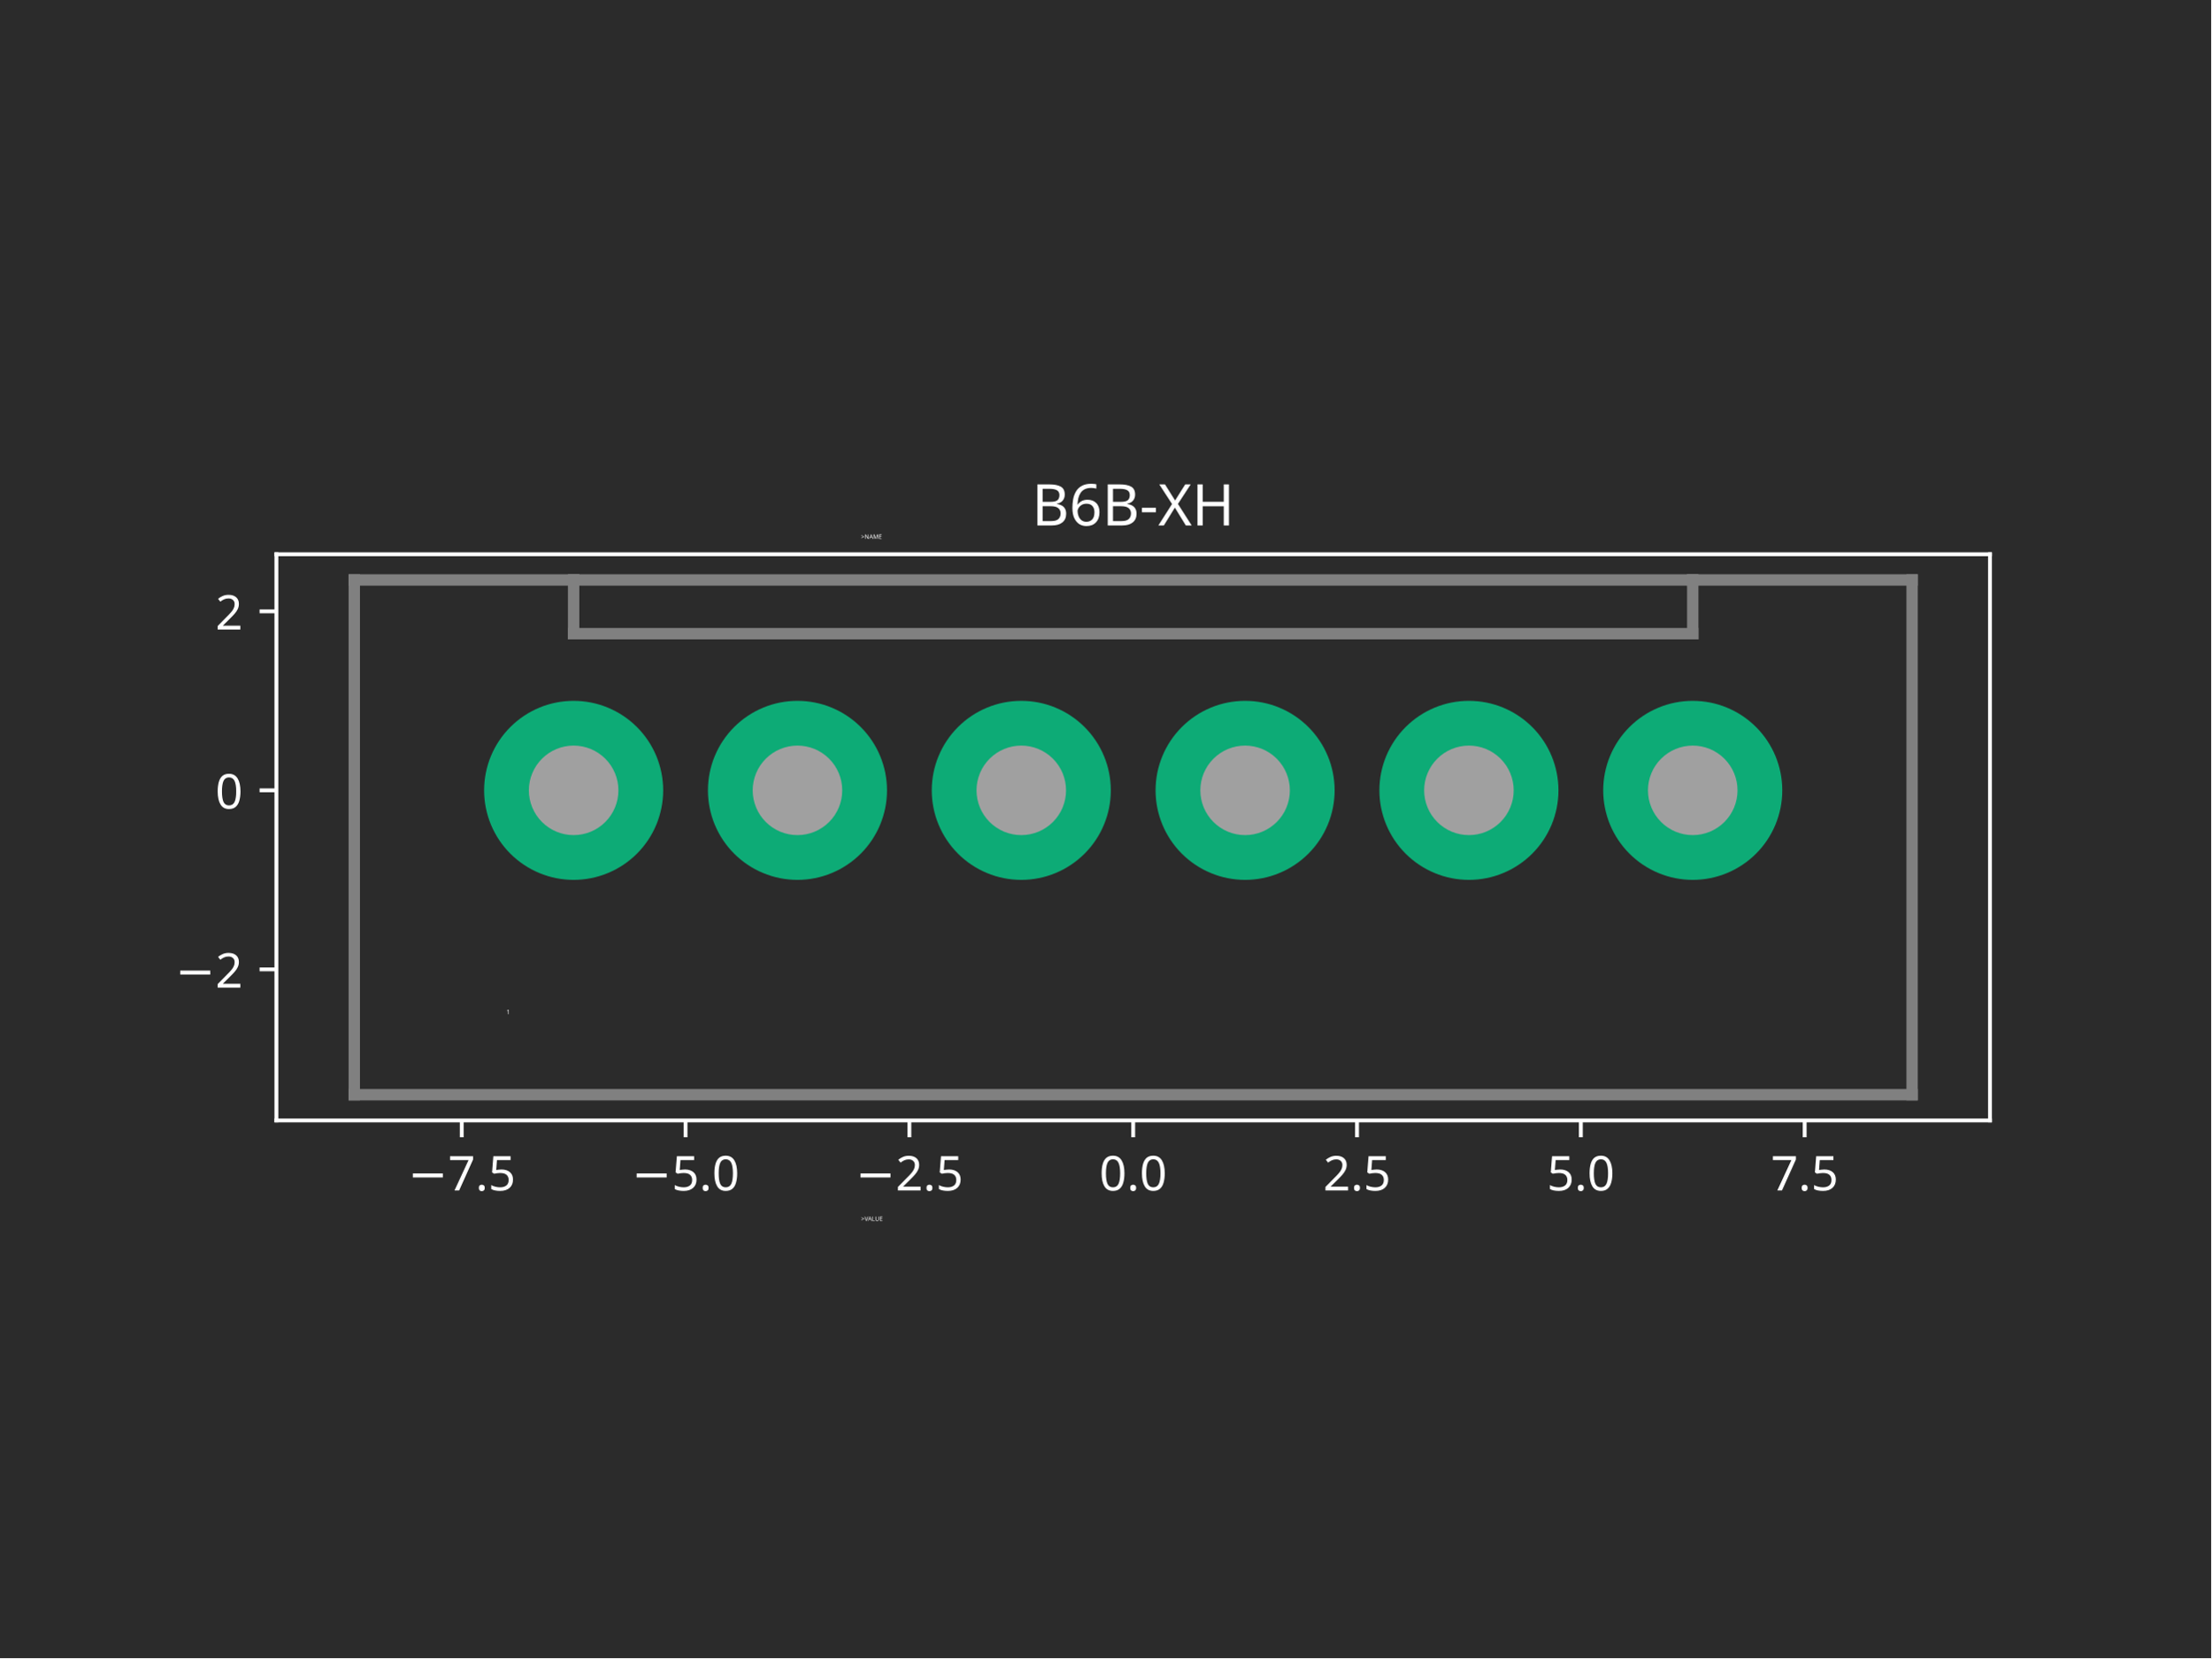
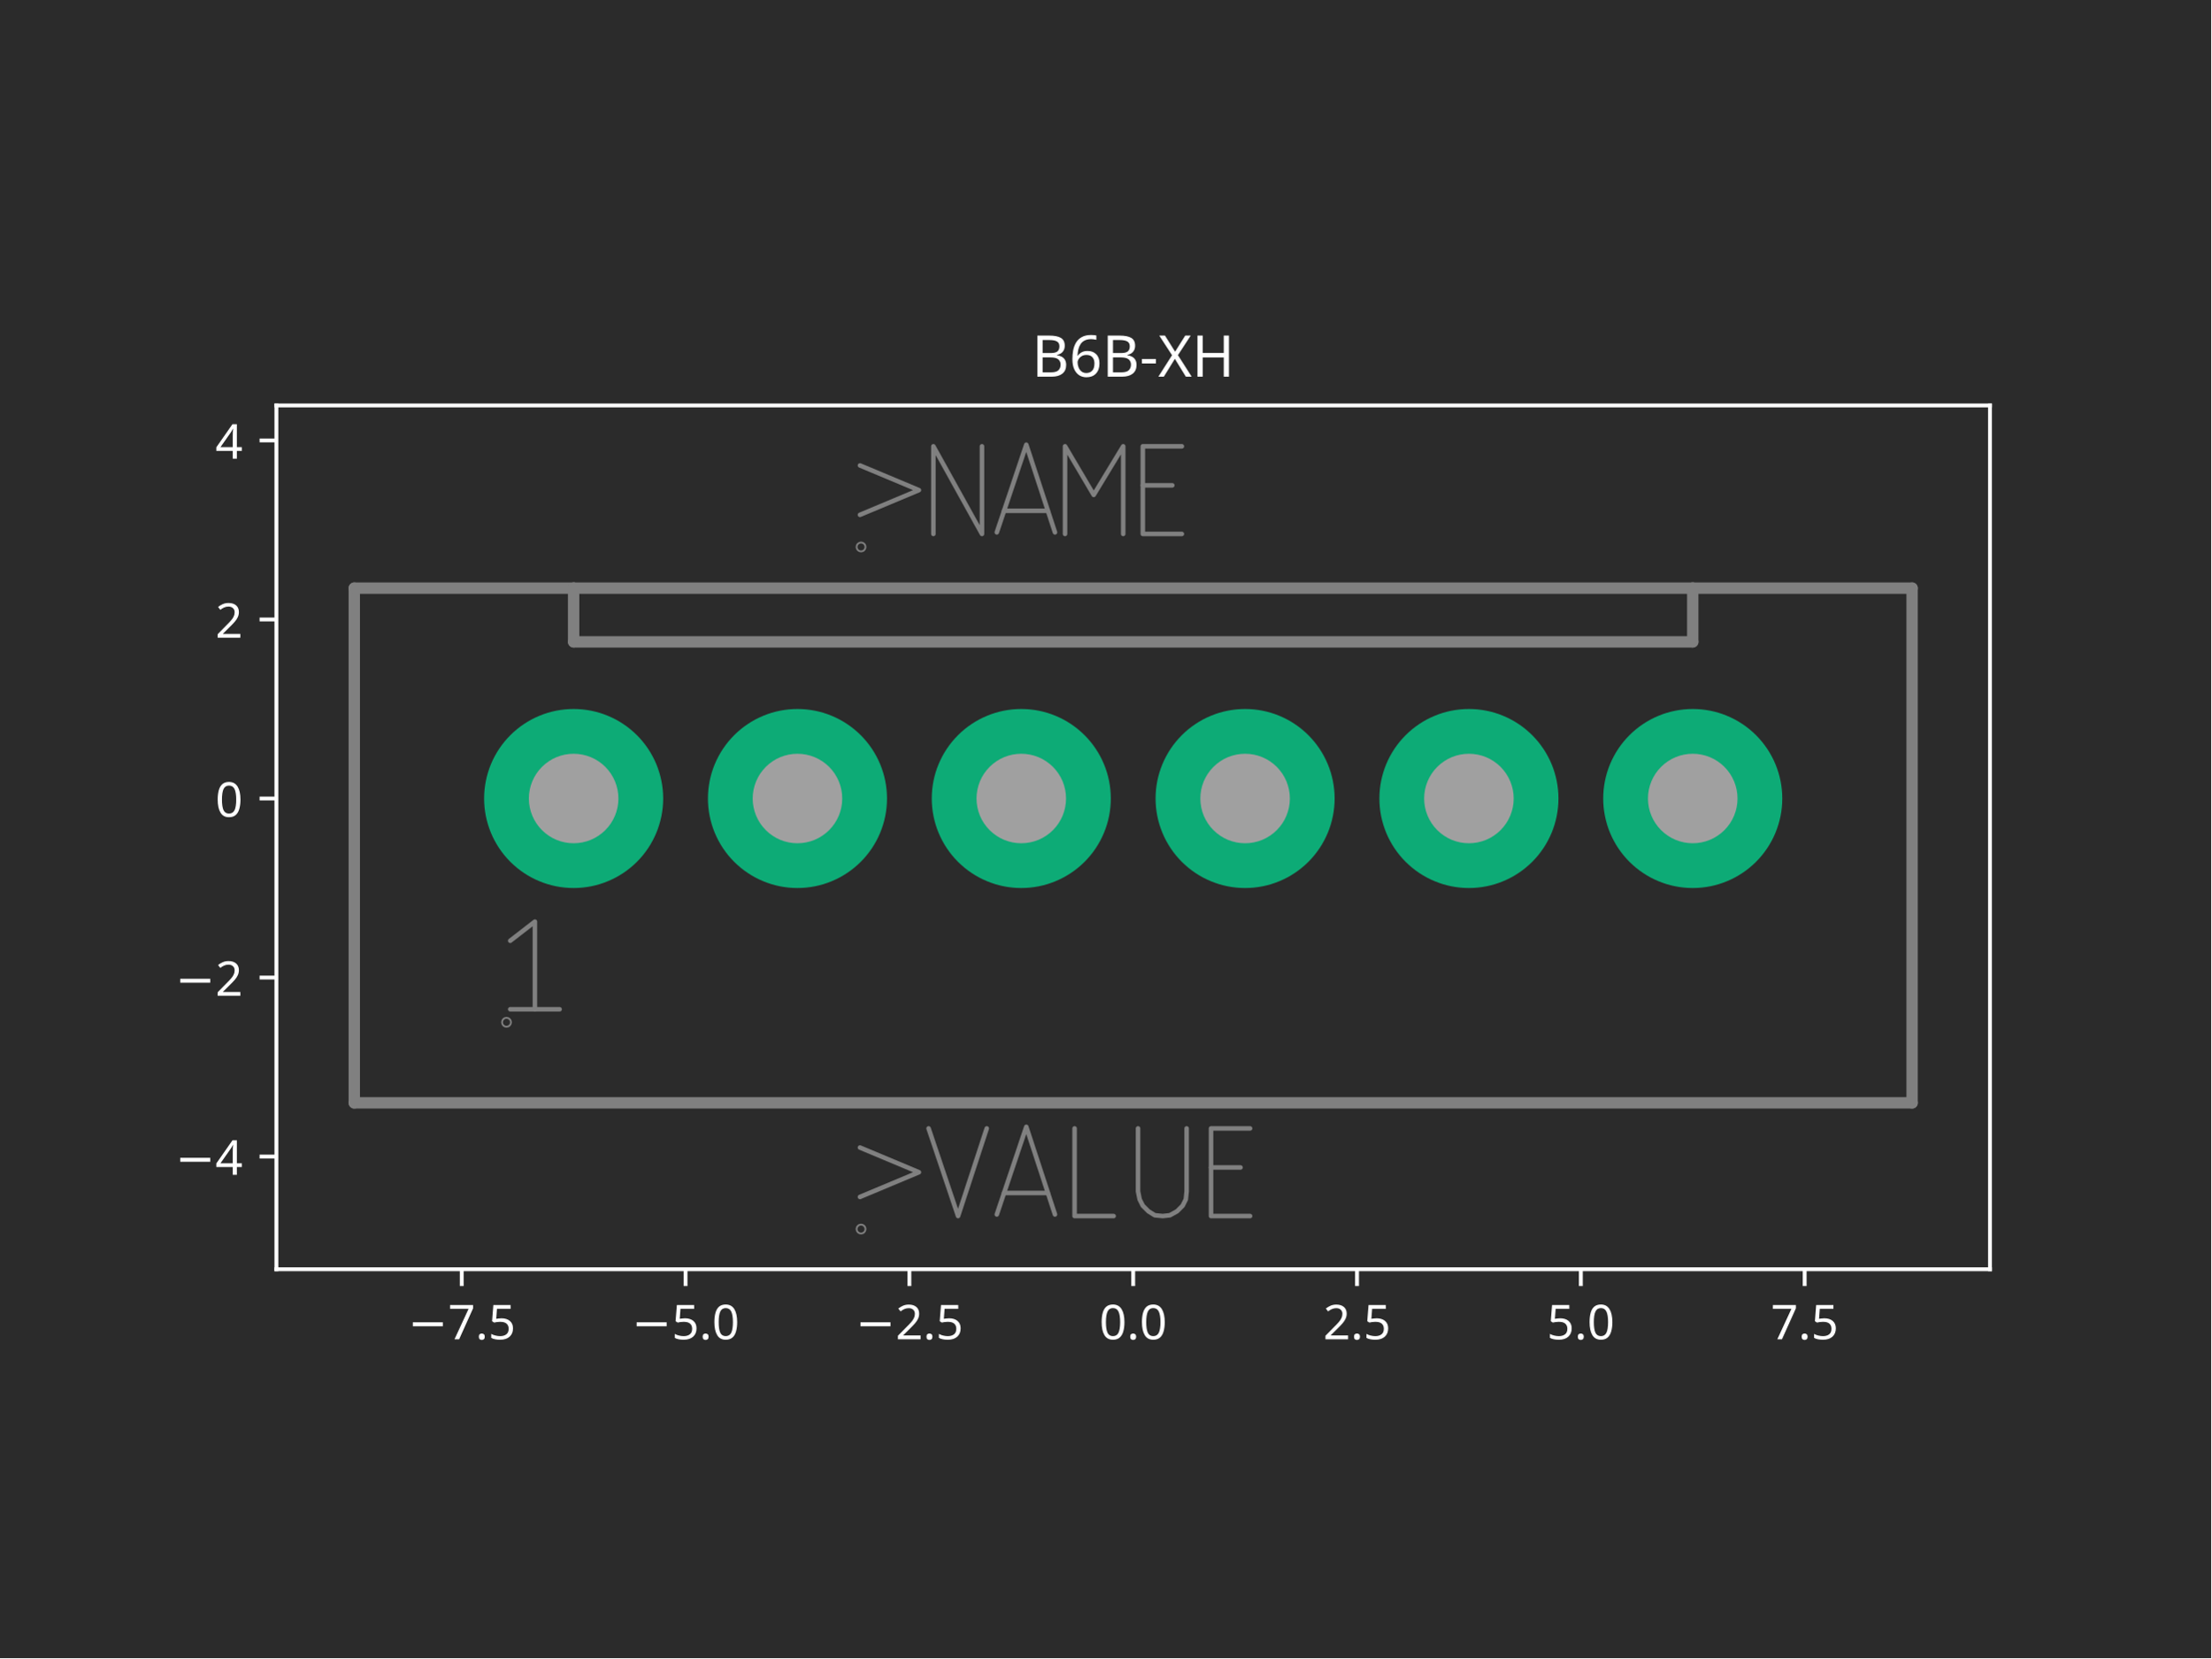
<svg xmlns="http://www.w3.org/2000/svg" xmlns:xlink="http://www.w3.org/1999/xlink" width="460.8pt" height="345.6pt" viewBox="0 0 460.8 345.6" version="1.1">
  <defs>
    <style type="text/css">*{stroke-linejoin: round; stroke-linecap: butt}</style>
  </defs>
  <g id="figure_1">
    <g id="patch_1">
      <path d="M 0 345.6  L 460.8 345.6  L 460.8 0  L 0 0  z " style="fill: #2b2b2b" />
    </g>
    <g id="axes_1">
      <g id="patch_2">
-         <path d="M 57.6 233.535  L 414.72 233.535  L 414.72 115.521  L 57.6 115.521  z " style="fill: #2b2b2b" />
-       </g>
-       <g id="text_1">
-         <text style="fill: #ffffff; font: 1.27px 'sans-serif'; text-anchor: start" x="179.439" y="254.479" transform="rotate(-0, 179.4387, 254.4788)">&gt;VALUE</text>
-       </g>
-       <g id="text_2">
-         <text style="fill: #ffffff; font: 1.27px 'sans-serif'; text-anchor: start" x="179.439" y="112.303" transform="rotate(-0, 179.4387, 112.3025)">&gt;NAME</text>
+         <path d="M 57.6 264.55  L 414.72 264.55  L 414.72 84.506  L 57.6 84.506  z " style="fill: #2b2b2b" />
+       </g>
+       <g id="patch_3">
+         <path d="M 179.439 256.366  C 179.488 256.366 179.536 256.346 179.571 256.311  C 179.606 256.276 179.625 256.229 179.625 256.179  C 179.625 256.13 179.606 256.082 179.571 256.047  C 179.536 256.012 179.488 255.993 179.439 255.993  C 179.389 255.993 179.342 256.012 179.307 256.047  C 179.272 256.082 179.252 256.13 179.252 256.179  C 179.252 256.229 179.272 256.276 179.307 256.311  C 179.342 256.346 179.389 256.366 179.439 256.366  L 179.439 256.366  z " clip-path="url(#p60b80f0b66)" style="fill: none; stroke: #808080; stroke-width: 1.866; stroke-linejoin: miter" />
      </g>
      <g id="line2d_1">
-         <path d="M 398.487 228.171  L 73.833 228.171  " clip-path="url(#pc587612faa)" style="fill: none; stroke: #808080; stroke-width: 2.37; stroke-linecap: square" />
+         <path d="M 179.22 239.185  L 191.505 244.331  L 191.505 244.331  L 179.219 249.478  L 179.219 249.478  " clip-path="url(#p60b80f0b66)" style="fill: none; stroke: #808080; stroke-width: 0.948; stroke-linecap: round" />
      </g>
      <g id="line2d_2">
-         <path d="M 73.833 228.171  L 73.833 120.885  " clip-path="url(#pc587612faa)" style="fill: none; stroke: #808080; stroke-width: 2.37; stroke-linecap: square" />
+         <path d="M 193.52 235.2  L 199.663 253.464  L 199.663 253.464  L 205.64 235.199  L 205.64 235.199  " clip-path="url(#p60b80f0b66)" style="fill: none; stroke: #808080; stroke-width: 0.948; stroke-linecap: round" />
      </g>
      <g id="line2d_3">
-         <path d="M 73.833 120.885  L 119.546 120.885  " clip-path="url(#pc587612faa)" style="fill: none; stroke: #808080; stroke-width: 2.37; stroke-linecap: square" />
+         <path d="M 207.737 253.131  L 213.881 234.867  L 213.881 234.867  L 219.857 253.131  L 219.857 253.131  " clip-path="url(#p60b80f0b66)" style="fill: none; stroke: #808080; stroke-width: 0.948; stroke-linecap: round" />
      </g>
      <g id="line2d_4">
-         <path d="M 352.774 120.885  L 398.487 120.885  " clip-path="url(#pc587612faa)" style="fill: none; stroke: #808080; stroke-width: 2.37; stroke-linecap: square" />
+         <path d="M 218.365 248.649  L 209.233 248.649  " clip-path="url(#p60b80f0b66)" style="fill: none; stroke: #808080; stroke-width: 0.948; stroke-linecap: round" />
      </g>
      <g id="line2d_5">
-         <path d="M 398.487 120.885  L 398.487 228.171  " clip-path="url(#pc587612faa)" style="fill: none; stroke: #808080; stroke-width: 2.37; stroke-linecap: square" />
+         <path d="M 223.947 235.2  L 223.947 253.463  L 232.083 253.463  " clip-path="url(#p60b80f0b66)" style="fill: none; stroke: #808080; stroke-width: 0.948; stroke-linecap: round" />
      </g>
      <g id="line2d_6">
-         <path d="M 119.546 120.885  L 352.774 120.885  " clip-path="url(#pc587612faa)" style="fill: none; stroke: #808080; stroke-width: 2.37; stroke-linecap: square" />
+         <path d="M 237.169 235.2  L 237.169 248.317  L 237.169 248.317  L 237.501 249.977  L 237.501 249.977  L 238.165 251.305  L 239.328 252.468  L 240.656 253.298  L 242.316 253.464  L 243.81 253.298  L 245.305 252.468  L 246.467 251.305  L 247.131 249.977  L 247.297 248.317  L 247.297 235.2  " clip-path="url(#p60b80f0b66)" style="fill: none; stroke: #808080; stroke-width: 0.948; stroke-linecap: round" />
      </g>
      <g id="line2d_7">
-         <path d="M 352.774 120.885  L 352.774 132.08  " clip-path="url(#pc587612faa)" style="fill: none; stroke: #808080; stroke-width: 2.37; stroke-linecap: square" />
+         <path d="M 260.519 253.463  L 252.383 253.463  L 252.383 235.2  L 260.519 235.2  " clip-path="url(#p60b80f0b66)" style="fill: none; stroke: #808080; stroke-width: 0.948; stroke-linecap: round" />
      </g>
      <g id="line2d_8">
-         <path d="M 352.774 132.08  L 119.546 132.08  " clip-path="url(#pc587612faa)" style="fill: none; stroke: #808080; stroke-width: 2.37; stroke-linecap: square" />
+         <path d="M 252.383 243.336  L 258.526 243.336  " clip-path="url(#p60b80f0b66)" style="fill: none; stroke: #808080; stroke-width: 0.948; stroke-linecap: round" />
+       </g>
+       <g id="patch_4">
+         <path d="M 179.439 114.189  C 179.488 114.189 179.536 114.17 179.571 114.135  C 179.606 114.1 179.625 114.052 179.625 114.003  C 179.625 113.953 179.606 113.906 179.571 113.871  C 179.536 113.836 179.488 113.816 179.439 113.816  C 179.389 113.816 179.342 113.836 179.307 113.871  C 179.272 113.906 179.252 113.953 179.252 114.003  C 179.252 114.052 179.272 114.1 179.307 114.135  C 179.342 114.17 179.389 114.189 179.439 114.189  L 179.439 114.189  z " clip-path="url(#p60b80f0b66)" style="fill: none; stroke: #808080; stroke-width: 1.866; stroke-linejoin: miter" />
      </g>
      <g id="line2d_9">
-         <path d="M 119.546 132.08  L 119.546 120.885  " clip-path="url(#pc587612faa)" style="fill: none; stroke: #808080; stroke-width: 2.37; stroke-linecap: square" />
-       </g>
-       <g id="text_3">
-         <text style="fill: #ffffff; font: 1.27px 'sans-serif'; text-anchor: start" x="105.552" y="211.378" transform="rotate(-0, 105.5519, 211.3782)">1</text>
-       </g>
-       <g id="patch_3">
-         <path d="M 119.546 183.391  C 124.494 183.391 129.24 181.425 132.739 177.926  C 136.238 174.427 138.204 169.681 138.204 164.732  C 138.204 159.784 136.238 155.038 132.739 151.539  C 129.24 148.04 124.494 146.074 119.546 146.074  C 114.597 146.074 109.851 148.04 106.352 151.539  C 102.853 155.038 100.887 159.784 100.887 164.732  C 100.887 169.681 102.853 174.427 106.352 177.926  C 109.851 181.425 114.597 183.391 119.546 183.391  z " clip-path="url(#pc587612faa)" style="fill: #0dab76" />
-       </g>
-       <g id="patch_4">
-         <path d="M 119.546 174.062  C 122.02 174.062 124.393 173.079 126.142 171.329  C 127.892 169.58 128.875 167.207 128.875 164.732  C 128.875 162.258 127.892 159.885 126.142 158.136  C 124.393 156.386 122.02 155.403 119.546 155.403  C 117.071 155.403 114.698 156.386 112.949 158.136  C 111.199 159.885 110.216 162.258 110.216 164.732  C 110.216 167.207 111.199 169.58 112.949 171.329  C 114.698 173.079 117.071 174.062 119.546 174.062  z " clip-path="url(#pc587612faa)" style="fill: #a0a0a0" />
+         <path d="M 179.22 97.009  L 191.505 102.155  L 191.505 102.155  L 179.219 107.302  L 179.219 107.302  " clip-path="url(#p60b80f0b66)" style="fill: none; stroke: #808080; stroke-width: 0.948; stroke-linecap: round" />
+       </g>
+       <g id="line2d_10">
+         <path d="M 194.517 111.286  L 194.517 93.023  L 204.645 111.286  L 204.645 93.023  " clip-path="url(#p60b80f0b66)" style="fill: none; stroke: #808080; stroke-width: 0.948; stroke-linecap: round" />
+       </g>
+       <g id="line2d_11">
+         <path d="M 207.737 110.954  L 213.881 92.69  L 213.881 92.69  L 219.857 110.955  L 219.857 110.955  " clip-path="url(#p60b80f0b66)" style="fill: none; stroke: #808080; stroke-width: 0.948; stroke-linecap: round" />
+       </g>
+       <g id="line2d_12">
+         <path d="M 218.365 106.472  L 209.233 106.472  " clip-path="url(#p60b80f0b66)" style="fill: none; stroke: #808080; stroke-width: 0.948; stroke-linecap: round" />
+       </g>
+       <g id="line2d_13">
+         <path d="M 221.956 111.287  L 221.956 93.023  L 227.933 103.151  L 227.933 103.151  L 234.077 93.023  L 234.077 93.023  L 234.077 111.287  " clip-path="url(#p60b80f0b66)" style="fill: none; stroke: #808080; stroke-width: 0.948; stroke-linecap: round" />
+       </g>
+       <g id="line2d_14">
+         <path d="M 246.301 111.287  L 238.165 111.287  L 238.165 93.023  L 246.301 93.023  " clip-path="url(#p60b80f0b66)" style="fill: none; stroke: #808080; stroke-width: 0.948; stroke-linecap: round" />
+       </g>
+       <g id="line2d_15">
+         <path d="M 238.166 101.159  L 244.309 101.159  " clip-path="url(#p60b80f0b66)" style="fill: none; stroke: #808080; stroke-width: 0.948; stroke-linecap: round" />
+       </g>
+       <g id="line2d_16">
+         <path d="M 398.487 229.871  L 73.833 229.871  " clip-path="url(#p60b80f0b66)" style="fill: none; stroke: #808080; stroke-width: 2.37; stroke-linecap: round" />
+       </g>
+       <g id="line2d_17">
+         <path d="M 73.833 229.871  L 73.833 122.586  " clip-path="url(#p60b80f0b66)" style="fill: none; stroke: #808080; stroke-width: 2.37; stroke-linecap: round" />
+       </g>
+       <g id="line2d_18">
+         <path d="M 73.833 122.586  L 119.546 122.586  " clip-path="url(#p60b80f0b66)" style="fill: none; stroke: #808080; stroke-width: 2.37; stroke-linecap: round" />
+       </g>
+       <g id="line2d_19">
+         <path d="M 352.774 122.586  L 398.487 122.586  " clip-path="url(#p60b80f0b66)" style="fill: none; stroke: #808080; stroke-width: 2.37; stroke-linecap: round" />
+       </g>
+       <g id="line2d_20">
+         <path d="M 398.487 122.586  L 398.487 229.871  " clip-path="url(#p60b80f0b66)" style="fill: none; stroke: #808080; stroke-width: 2.37; stroke-linecap: round" />
+       </g>
+       <g id="line2d_21">
+         <path d="M 119.546 122.586  L 352.774 122.586  " clip-path="url(#p60b80f0b66)" style="fill: none; stroke: #808080; stroke-width: 2.37; stroke-linecap: round" />
+       </g>
+       <g id="line2d_22">
+         <path d="M 352.774 122.586  L 352.774 133.781  " clip-path="url(#p60b80f0b66)" style="fill: none; stroke: #808080; stroke-width: 2.37; stroke-linecap: round" />
+       </g>
+       <g id="line2d_23">
+         <path d="M 352.774 133.781  L 119.546 133.781  " clip-path="url(#p60b80f0b66)" style="fill: none; stroke: #808080; stroke-width: 2.37; stroke-linecap: round" />
+       </g>
+       <g id="line2d_24">
+         <path d="M 119.546 133.781  L 119.546 122.586  " clip-path="url(#p60b80f0b66)" style="fill: none; stroke: #808080; stroke-width: 2.37; stroke-linecap: round" />
      </g>
      <g id="patch_5">
-         <path d="M 166.191 183.391  C 171.14 183.391 175.886 181.425 179.385 177.926  C 182.884 174.427 184.85 169.681 184.85 164.732  C 184.85 159.784 182.884 155.038 179.385 151.539  C 175.886 148.04 171.14 146.074 166.191 146.074  C 161.243 146.074 156.497 148.04 152.998 151.539  C 149.499 155.038 147.533 159.784 147.533 164.732  C 147.533 169.681 149.499 174.427 152.998 177.926  C 156.497 181.425 161.243 183.391 166.191 183.391  z " clip-path="url(#pc587612faa)" style="fill: #0dab76" />
+         <path d="M 105.552 213.265  C 105.601 213.265 105.649 213.245 105.684 213.21  C 105.719 213.175 105.738 213.128 105.738 213.078  C 105.738 213.029 105.719 212.982 105.684 212.947  C 105.649 212.912 105.601 212.892 105.552 212.892  C 105.502 212.892 105.455 212.912 105.42 212.947  C 105.385 212.982 105.365 213.029 105.365 213.078  C 105.365 213.128 105.385 213.175 105.42 213.21  C 105.455 213.245 105.502 213.265 105.552 213.265  L 105.552 213.265  z " clip-path="url(#p60b80f0b66)" style="fill: none; stroke: #808080; stroke-width: 1.866; stroke-linejoin: miter" />
+       </g>
+       <g id="line2d_25">
+         <path d="M 106.329 196.083  L 111.475 192.099  L 111.475 192.099  L 111.475 210.362  L 111.475 210.362  " clip-path="url(#p60b80f0b66)" style="fill: none; stroke: #808080; stroke-width: 0.948; stroke-linecap: round" />
+       </g>
+       <g id="line2d_26">
+         <path d="M 106.329 210.362  L 116.623 210.362  " clip-path="url(#p60b80f0b66)" style="fill: none; stroke: #808080; stroke-width: 0.948; stroke-linecap: round" />
      </g>
      <g id="patch_6">
-         <path d="M 166.191 174.062  C 168.665 174.062 171.039 173.079 172.788 171.329  C 174.538 169.58 175.521 167.207 175.521 164.732  C 175.521 162.258 174.538 159.885 172.788 158.136  C 171.039 156.386 168.665 155.403 166.191 155.403  C 163.717 155.403 161.344 156.386 159.595 158.136  C 157.845 159.885 156.862 162.258 156.862 164.732  C 156.862 167.207 157.845 169.58 159.595 171.329  C 161.344 173.079 163.717 174.062 166.191 174.062  z " clip-path="url(#pc587612faa)" style="fill: #a0a0a0" />
+         <path d="M 119.546 185.091  C 124.494 185.091 129.24 183.125 132.739 179.626  C 136.238 176.127 138.204 171.381 138.204 166.433  C 138.204 161.484 136.238 156.738 132.739 153.239  C 129.24 149.74 124.494 147.774 119.546 147.774  C 114.597 147.774 109.851 149.74 106.352 153.239  C 102.853 156.738 100.887 161.484 100.887 166.433  C 100.887 171.381 102.853 176.127 106.352 179.626  C 109.851 183.125 114.597 185.091 119.546 185.091  z " clip-path="url(#p60b80f0b66)" style="fill: #0dab76" />
      </g>
      <g id="patch_7">
-         <path d="M 212.837 183.391  C 217.785 183.391 222.532 181.425 226.031 177.926  C 229.529 174.427 231.495 169.681 231.495 164.732  C 231.495 159.784 229.529 155.038 226.031 151.539  C 222.532 148.04 217.785 146.074 212.837 146.074  C 207.889 146.074 203.143 148.04 199.644 151.539  C 196.145 155.038 194.179 159.784 194.179 164.732  C 194.179 169.681 196.145 174.427 199.644 177.926  C 203.143 181.425 207.889 183.391 212.837 183.391  z " clip-path="url(#pc587612faa)" style="fill: #0dab76" />
+         <path d="M 119.546 175.762  C 122.02 175.762 124.393 174.779 126.142 173.029  C 127.892 171.28 128.875 168.907 128.875 166.433  C 128.875 163.959 127.892 161.585 126.142 159.836  C 124.393 158.087 122.02 157.104 119.546 157.104  C 117.071 157.104 114.698 158.087 112.949 159.836  C 111.199 161.585 110.216 163.959 110.216 166.433  C 110.216 168.907 111.199 171.28 112.949 173.029  C 114.698 174.779 117.071 175.762 119.546 175.762  z " clip-path="url(#p60b80f0b66)" style="fill: #a0a0a0" />
      </g>
      <g id="patch_8">
-         <path d="M 212.837 174.062  C 215.311 174.062 217.684 173.079 219.434 171.329  C 221.183 169.58 222.166 167.207 222.166 164.732  C 222.166 162.258 221.183 159.885 219.434 158.136  C 217.684 156.386 215.311 155.403 212.837 155.403  C 210.363 155.403 207.99 156.386 206.24 158.136  C 204.491 159.885 203.508 162.258 203.508 164.732  C 203.508 167.207 204.491 169.58 206.24 171.329  C 207.99 173.079 210.363 174.062 212.837 174.062  z " clip-path="url(#pc587612faa)" style="fill: #a0a0a0" />
+         <path d="M 166.191 185.091  C 171.14 185.091 175.886 183.125 179.385 179.626  C 182.884 176.127 184.85 171.381 184.85 166.433  C 184.85 161.484 182.884 156.738 179.385 153.239  C 175.886 149.74 171.14 147.774 166.191 147.774  C 161.243 147.774 156.497 149.74 152.998 153.239  C 149.499 156.738 147.533 161.484 147.533 166.433  C 147.533 171.381 149.499 176.127 152.998 179.626  C 156.497 183.125 161.243 185.091 166.191 185.091  z " clip-path="url(#p60b80f0b66)" style="fill: #0dab76" />
      </g>
      <g id="patch_9">
-         <path d="M 259.483 183.391  C 264.431 183.391 269.177 181.425 272.676 177.926  C 276.175 174.427 278.141 169.681 278.141 164.732  C 278.141 159.784 276.175 155.038 272.676 151.539  C 269.177 148.04 264.431 146.074 259.483 146.074  C 254.535 146.074 249.788 148.04 246.289 151.539  C 242.791 155.038 240.825 159.784 240.825 164.732  C 240.825 169.681 242.791 174.427 246.289 177.926  C 249.788 181.425 254.535 183.391 259.483 183.391  z " clip-path="url(#pc587612faa)" style="fill: #0dab76" />
+         <path d="M 166.191 175.762  C 168.665 175.762 171.039 174.779 172.788 173.029  C 174.538 171.28 175.521 168.907 175.521 166.433  C 175.521 163.959 174.538 161.585 172.788 159.836  C 171.039 158.087 168.665 157.104 166.191 157.104  C 163.717 157.104 161.344 158.087 159.595 159.836  C 157.845 161.585 156.862 163.959 156.862 166.433  C 156.862 168.907 157.845 171.28 159.595 173.029  C 161.344 174.779 163.717 175.762 166.191 175.762  z " clip-path="url(#p60b80f0b66)" style="fill: #a0a0a0" />
      </g>
      <g id="patch_10">
-         <path d="M 259.483 174.062  C 261.957 174.062 264.33 173.079 266.08 171.329  C 267.829 169.58 268.812 167.207 268.812 164.732  C 268.812 162.258 267.829 159.885 266.08 158.136  C 264.33 156.386 261.957 155.403 259.483 155.403  C 257.009 155.403 254.636 156.386 252.886 158.136  C 251.137 159.885 250.154 162.258 250.154 164.732  C 250.154 167.207 251.137 169.58 252.886 171.329  C 254.636 173.079 257.009 174.062 259.483 174.062  z " clip-path="url(#pc587612faa)" style="fill: #a0a0a0" />
+         <path d="M 212.837 185.091  C 217.785 185.091 222.532 183.125 226.031 179.626  C 229.529 176.127 231.495 171.381 231.495 166.433  C 231.495 161.484 229.529 156.738 226.031 153.239  C 222.532 149.74 217.785 147.774 212.837 147.774  C 207.889 147.774 203.143 149.74 199.644 153.239  C 196.145 156.738 194.179 161.484 194.179 166.433  C 194.179 171.381 196.145 176.127 199.644 179.626  C 203.143 183.125 207.889 185.091 212.837 185.091  z " clip-path="url(#p60b80f0b66)" style="fill: #0dab76" />
      </g>
      <g id="patch_11">
-         <path d="M 306.129 183.391  C 311.077 183.391 315.823 181.425 319.322 177.926  C 322.821 174.427 324.787 169.681 324.787 164.732  C 324.787 159.784 322.821 155.038 319.322 151.539  C 315.823 148.04 311.077 146.074 306.129 146.074  C 301.18 146.074 296.434 148.04 292.935 151.539  C 289.436 155.038 287.47 159.784 287.47 164.732  C 287.47 169.681 289.436 174.427 292.935 177.926  C 296.434 181.425 301.18 183.391 306.129 183.391  z " clip-path="url(#pc587612faa)" style="fill: #0dab76" />
+         <path d="M 212.837 175.762  C 215.311 175.762 217.684 174.779 219.434 173.029  C 221.183 171.28 222.166 168.907 222.166 166.433  C 222.166 163.959 221.183 161.585 219.434 159.836  C 217.684 158.087 215.311 157.104 212.837 157.104  C 210.363 157.104 207.99 158.087 206.24 159.836  C 204.491 161.585 203.508 163.959 203.508 166.433  C 203.508 168.907 204.491 171.28 206.24 173.029  C 207.99 174.779 210.363 175.762 212.837 175.762  z " clip-path="url(#p60b80f0b66)" style="fill: #a0a0a0" />
      </g>
      <g id="patch_12">
-         <path d="M 306.129 174.062  C 308.603 174.062 310.976 173.079 312.725 171.329  C 314.475 169.58 315.458 167.207 315.458 164.732  C 315.458 162.258 314.475 159.885 312.725 158.136  C 310.976 156.386 308.603 155.403 306.129 155.403  C 303.655 155.403 301.281 156.386 299.532 158.136  C 297.782 159.885 296.799 162.258 296.799 164.732  C 296.799 167.207 297.782 169.58 299.532 171.329  C 301.281 173.079 303.655 174.062 306.129 174.062  z " clip-path="url(#pc587612faa)" style="fill: #a0a0a0" />
+         <path d="M 259.483 185.091  C 264.431 185.091 269.177 183.125 272.676 179.626  C 276.175 176.127 278.141 171.381 278.141 166.433  C 278.141 161.484 276.175 156.738 272.676 153.239  C 269.177 149.74 264.431 147.774 259.483 147.774  C 254.535 147.774 249.788 149.74 246.289 153.239  C 242.791 156.738 240.825 161.484 240.825 166.433  C 240.825 171.381 242.791 176.127 246.289 179.626  C 249.788 183.125 254.535 185.091 259.483 185.091  z " clip-path="url(#p60b80f0b66)" style="fill: #0dab76" />
      </g>
      <g id="patch_13">
-         <path d="M 352.774 183.391  C 357.723 183.391 362.469 181.425 365.968 177.926  C 369.467 174.427 371.433 169.681 371.433 164.732  C 371.433 159.784 369.467 155.038 365.968 151.539  C 362.469 148.04 357.723 146.074 352.774 146.074  C 347.826 146.074 343.08 148.04 339.581 151.539  C 336.082 155.038 334.116 159.784 334.116 164.732  C 334.116 169.681 336.082 174.427 339.581 177.926  C 343.08 181.425 347.826 183.391 352.774 183.391  z " clip-path="url(#pc587612faa)" style="fill: #0dab76" />
+         <path d="M 259.483 175.762  C 261.957 175.762 264.33 174.779 266.08 173.029  C 267.829 171.28 268.812 168.907 268.812 166.433  C 268.812 163.959 267.829 161.585 266.08 159.836  C 264.33 158.087 261.957 157.104 259.483 157.104  C 257.009 157.104 254.636 158.087 252.886 159.836  C 251.137 161.585 250.154 163.959 250.154 166.433  C 250.154 168.907 251.137 171.28 252.886 173.029  C 254.636 174.779 257.009 175.762 259.483 175.762  z " clip-path="url(#p60b80f0b66)" style="fill: #a0a0a0" />
      </g>
      <g id="patch_14">
-         <path d="M 352.774 174.062  C 355.249 174.062 357.622 173.079 359.371 171.329  C 361.121 169.58 362.104 167.207 362.104 164.732  C 362.104 162.258 361.121 159.885 359.371 158.136  C 357.622 156.386 355.249 155.403 352.774 155.403  C 350.3 155.403 347.927 156.386 346.178 158.136  C 344.428 159.885 343.445 162.258 343.445 164.732  C 343.445 167.207 344.428 169.58 346.178 171.329  C 347.927 173.079 350.3 174.062 352.774 174.062  z " clip-path="url(#pc587612faa)" style="fill: #a0a0a0" />
+         <path d="M 306.129 185.091  C 311.077 185.091 315.823 183.125 319.322 179.626  C 322.821 176.127 324.787 171.381 324.787 166.433  C 324.787 161.484 322.821 156.738 319.322 153.239  C 315.823 149.74 311.077 147.774 306.129 147.774  C 301.18 147.774 296.434 149.74 292.935 153.239  C 289.436 156.738 287.47 161.484 287.47 166.433  C 287.47 171.381 289.436 176.127 292.935 179.626  C 296.434 183.125 301.18 185.091 306.129 185.091  z " clip-path="url(#p60b80f0b66)" style="fill: #0dab76" />
+       </g>
+       <g id="patch_15">
+         <path d="M 306.129 175.762  C 308.603 175.762 310.976 174.779 312.725 173.029  C 314.475 171.28 315.458 168.907 315.458 166.433  C 315.458 163.959 314.475 161.585 312.725 159.836  C 310.976 158.087 308.603 157.104 306.129 157.104  C 303.655 157.104 301.281 158.087 299.532 159.836  C 297.782 161.585 296.799 163.959 296.799 166.433  C 296.799 168.907 297.782 171.28 299.532 173.029  C 301.281 174.779 303.655 175.762 306.129 175.762  z " clip-path="url(#p60b80f0b66)" style="fill: #a0a0a0" />
+       </g>
+       <g id="patch_16">
+         <path d="M 352.774 185.091  C 357.723 185.091 362.469 183.125 365.968 179.626  C 369.467 176.127 371.433 171.381 371.433 166.433  C 371.433 161.484 369.467 156.738 365.968 153.239  C 362.469 149.74 357.723 147.774 352.774 147.774  C 347.826 147.774 343.08 149.74 339.581 153.239  C 336.082 156.738 334.116 161.484 334.116 166.433  C 334.116 171.381 336.082 176.127 339.581 179.626  C 343.08 183.125 347.826 185.091 352.774 185.091  z " clip-path="url(#p60b80f0b66)" style="fill: #0dab76" />
+       </g>
+       <g id="patch_17">
+         <path d="M 352.774 175.762  C 355.249 175.762 357.622 174.779 359.371 173.029  C 361.121 171.28 362.104 168.907 362.104 166.433  C 362.104 163.959 361.121 161.585 359.371 159.836  C 357.622 158.087 355.249 157.104 352.774 157.104  C 350.3 157.104 347.927 158.087 346.178 159.836  C 344.428 161.585 343.445 163.959 343.445 166.433  C 343.445 168.907 344.428 171.28 346.178 173.029  C 347.927 174.779 350.3 175.762 352.774 175.762  z " clip-path="url(#p60b80f0b66)" style="fill: #a0a0a0" />
      </g>
      <g id="matplotlib.axis_1">
        <g id="xtick_1">
-           <g id="line2d_10">
+           <g id="line2d_27">
            <defs>
-               <path id="mf4ae72af3b" d="M 0 0  L 0 3.5  " style="stroke: #ffffff; stroke-width: 0.8" />
+               <path id="m1e41ce76dd" d="M 0 0  L 0 3.5  " style="stroke: #ffffff; stroke-width: 0.8" />
            </defs>
            <g>
-               <use xlink:href="#mf4ae72af3b" x="96.223" y="233.535" style="fill: #ffffff; stroke: #ffffff; stroke-width: 0.8" />
+               <use xlink:href="#m1e41ce76dd" x="96.223" y="264.55" style="fill: #ffffff; stroke: #ffffff; stroke-width: 0.8" />
+             </g>
+           </g>
+           <g id="text_1">
+             <text style="fill: #ffffff; font: 10px 'sans-serif'; text-anchor: middle" x="96.223" y="279.148" transform="rotate(-0, 96.2227, 279.148)">−7.5</text>
+           </g>
+         </g>
+         <g id="xtick_2">
+           <g id="line2d_28">
+             <g>
+               <use xlink:href="#m1e41ce76dd" x="142.868" y="264.55" style="fill: #ffffff; stroke: #ffffff; stroke-width: 0.8" />
+             </g>
+           </g>
+           <g id="text_2">
+             <text style="fill: #ffffff; font: 10px 'sans-serif'; text-anchor: middle" x="142.868" y="279.148" transform="rotate(-0, 142.8685, 279.148)">−5.0</text>
+           </g>
+         </g>
+         <g id="xtick_3">
+           <g id="line2d_29">
+             <g>
+               <use xlink:href="#m1e41ce76dd" x="189.514" y="264.55" style="fill: #ffffff; stroke: #ffffff; stroke-width: 0.8" />
+             </g>
+           </g>
+           <g id="text_3">
+             <text style="fill: #ffffff; font: 10px 'sans-serif'; text-anchor: middle" x="189.514" y="279.148" transform="rotate(-0, 189.5142, 279.148)">−2.5</text>
+           </g>
+         </g>
+         <g id="xtick_4">
+           <g id="line2d_30">
+             <g>
+               <use xlink:href="#m1e41ce76dd" x="236.16" y="264.55" style="fill: #ffffff; stroke: #ffffff; stroke-width: 0.8" />
            </g>
          </g>
          <g id="text_4">
-             <text style="fill: #ffffff; font: 10px 'sans-serif'; text-anchor: middle" x="96.223" y="248.133" transform="rotate(-0, 96.2227, 248.1333)">−7.5</text>
-           </g>
-         </g>
-         <g id="xtick_2">
-           <g id="line2d_11">
-             <g>
-               <use xlink:href="#mf4ae72af3b" x="142.868" y="233.535" style="fill: #ffffff; stroke: #ffffff; stroke-width: 0.8" />
+             <text style="fill: #ffffff; font: 10px 'sans-serif'; text-anchor: middle" x="236.16" y="279.148" transform="rotate(-0, 236.16, 279.148)">0.0</text>
+           </g>
+         </g>
+         <g id="xtick_5">
+           <g id="line2d_31">
+             <g>
+               <use xlink:href="#m1e41ce76dd" x="282.806" y="264.55" style="fill: #ffffff; stroke: #ffffff; stroke-width: 0.8" />
            </g>
          </g>
          <g id="text_5">
-             <text style="fill: #ffffff; font: 10px 'sans-serif'; text-anchor: middle" x="142.868" y="248.133" transform="rotate(-0, 142.8685, 248.1333)">−5.0</text>
-           </g>
-         </g>
-         <g id="xtick_3">
-           <g id="line2d_12">
-             <g>
-               <use xlink:href="#mf4ae72af3b" x="189.514" y="233.535" style="fill: #ffffff; stroke: #ffffff; stroke-width: 0.8" />
+             <text style="fill: #ffffff; font: 10px 'sans-serif'; text-anchor: middle" x="282.806" y="279.148" transform="rotate(-0, 282.8058, 279.148)">2.5</text>
+           </g>
+         </g>
+         <g id="xtick_6">
+           <g id="line2d_32">
+             <g>
+               <use xlink:href="#m1e41ce76dd" x="329.452" y="264.55" style="fill: #ffffff; stroke: #ffffff; stroke-width: 0.8" />
            </g>
          </g>
          <g id="text_6">
-             <text style="fill: #ffffff; font: 10px 'sans-serif'; text-anchor: middle" x="189.514" y="248.133" transform="rotate(-0, 189.5142, 248.1333)">−2.5</text>
-           </g>
-         </g>
-         <g id="xtick_4">
-           <g id="line2d_13">
-             <g>
-               <use xlink:href="#mf4ae72af3b" x="236.16" y="233.535" style="fill: #ffffff; stroke: #ffffff; stroke-width: 0.8" />
+             <text style="fill: #ffffff; font: 10px 'sans-serif'; text-anchor: middle" x="329.452" y="279.148" transform="rotate(-0, 329.4515, 279.148)">5.0</text>
+           </g>
+         </g>
+         <g id="xtick_7">
+           <g id="line2d_33">
+             <g>
+               <use xlink:href="#m1e41ce76dd" x="376.097" y="264.55" style="fill: #ffffff; stroke: #ffffff; stroke-width: 0.8" />
            </g>
          </g>
          <g id="text_7">
-             <text style="fill: #ffffff; font: 10px 'sans-serif'; text-anchor: middle" x="236.16" y="248.133" transform="rotate(-0, 236.16, 248.1333)">0.0</text>
-           </g>
-         </g>
-         <g id="xtick_5">
-           <g id="line2d_14">
-             <g>
-               <use xlink:href="#mf4ae72af3b" x="282.806" y="233.535" style="fill: #ffffff; stroke: #ffffff; stroke-width: 0.8" />
-             </g>
-           </g>
-           <g id="text_8">
-             <text style="fill: #ffffff; font: 10px 'sans-serif'; text-anchor: middle" x="282.806" y="248.133" transform="rotate(-0, 282.8058, 248.1333)">2.5</text>
-           </g>
-         </g>
-         <g id="xtick_6">
-           <g id="line2d_15">
-             <g>
-               <use xlink:href="#mf4ae72af3b" x="329.452" y="233.535" style="fill: #ffffff; stroke: #ffffff; stroke-width: 0.8" />
-             </g>
-           </g>
-           <g id="text_9">
-             <text style="fill: #ffffff; font: 10px 'sans-serif'; text-anchor: middle" x="329.452" y="248.133" transform="rotate(-0, 329.4515, 248.1333)">5.0</text>
-           </g>
-         </g>
-         <g id="xtick_7">
-           <g id="line2d_16">
-             <g>
-               <use xlink:href="#mf4ae72af3b" x="376.097" y="233.535" style="fill: #ffffff; stroke: #ffffff; stroke-width: 0.8" />
-             </g>
-           </g>
-           <g id="text_10">
-             <text style="fill: #ffffff; font: 10px 'sans-serif'; text-anchor: middle" x="376.097" y="248.133" transform="rotate(-0, 376.0973, 248.1333)">7.5</text>
+             <text style="fill: #ffffff; font: 10px 'sans-serif'; text-anchor: middle" x="376.097" y="279.148" transform="rotate(-0, 376.0973, 279.148)">7.5</text>
          </g>
        </g>
      </g>
      <g id="matplotlib.axis_2">
        <g id="ytick_1">
-           <g id="line2d_17">
+           <g id="line2d_34">
            <defs>
-               <path id="m9382dc256e" d="M 0 0  L -3.5 0  " style="stroke: #ffffff; stroke-width: 0.8" />
+               <path id="m45796477d8" d="M 0 0  L -3.5 0  " style="stroke: #ffffff; stroke-width: 0.8" />
            </defs>
            <g>
-               <use xlink:href="#m9382dc256e" x="57.6" y="202.049" style="fill: #ffffff; stroke: #ffffff; stroke-width: 0.8" />
+               <use xlink:href="#m45796477d8" x="57.6" y="241.066" style="fill: #ffffff; stroke: #ffffff; stroke-width: 0.8" />
+             </g>
+           </g>
+           <g id="text_8">
+             <text style="fill: #ffffff; font: 10px 'sans-serif'; text-anchor: end" x="50.6" y="244.865" transform="rotate(-0, 50.6, 244.8652)">−4</text>
+           </g>
+         </g>
+         <g id="ytick_2">
+           <g id="line2d_35">
+             <g>
+               <use xlink:href="#m45796477d8" x="57.6" y="203.749" style="fill: #ffffff; stroke: #ffffff; stroke-width: 0.8" />
+             </g>
+           </g>
+           <g id="text_9">
+             <text style="fill: #ffffff; font: 10px 'sans-serif'; text-anchor: end" x="50.6" y="207.549" transform="rotate(-0, 50.6, 207.5485)">−2</text>
+           </g>
+         </g>
+         <g id="ytick_3">
+           <g id="line2d_36">
+             <g>
+               <use xlink:href="#m45796477d8" x="57.6" y="166.433" style="fill: #ffffff; stroke: #ffffff; stroke-width: 0.8" />
+             </g>
+           </g>
+           <g id="text_10">
+             <text style="fill: #ffffff; font: 10px 'sans-serif'; text-anchor: end" x="50.6" y="170.232" transform="rotate(-0, 50.6, 170.2319)">0</text>
+           </g>
+         </g>
+         <g id="ytick_4">
+           <g id="line2d_37">
+             <g>
+               <use xlink:href="#m45796477d8" x="57.6" y="129.116" style="fill: #ffffff; stroke: #ffffff; stroke-width: 0.8" />
            </g>
          </g>
          <g id="text_11">
-             <text style="fill: #ffffff; font: 10px 'sans-serif'; text-anchor: end" x="50.6" y="205.848" transform="rotate(-0, 50.6, 205.8482)">−2</text>
-           </g>
-         </g>
-         <g id="ytick_2">
-           <g id="line2d_18">
-             <g>
-               <use xlink:href="#m9382dc256e" x="57.6" y="164.732" style="fill: #ffffff; stroke: #ffffff; stroke-width: 0.8" />
+             <text style="fill: #ffffff; font: 10px 'sans-serif'; text-anchor: end" x="50.6" y="132.915" transform="rotate(-0, 50.6, 132.9153)">2</text>
+           </g>
+         </g>
+         <g id="ytick_5">
+           <g id="line2d_38">
+             <g>
+               <use xlink:href="#m45796477d8" x="57.6" y="91.799" style="fill: #ffffff; stroke: #ffffff; stroke-width: 0.8" />
            </g>
          </g>
          <g id="text_12">
-             <text style="fill: #ffffff; font: 10px 'sans-serif'; text-anchor: end" x="50.6" y="168.532" transform="rotate(-0, 50.6, 168.5316)">0</text>
-           </g>
-         </g>
-         <g id="ytick_3">
-           <g id="line2d_19">
-             <g>
-               <use xlink:href="#m9382dc256e" x="57.6" y="127.416" style="fill: #ffffff; stroke: #ffffff; stroke-width: 0.8" />
-             </g>
-           </g>
-           <g id="text_13">
-             <text style="fill: #ffffff; font: 10px 'sans-serif'; text-anchor: end" x="50.6" y="131.215" transform="rotate(-0, 50.6, 131.215)">2</text>
-           </g>
-         </g>
-       </g>
-       <g id="patch_15">
-         <path d="M 57.6 233.535  L 57.6 115.521  " style="fill: none; stroke: #ffffff; stroke-width: 0.8; stroke-linejoin: miter; stroke-linecap: square" />
-       </g>
-       <g id="patch_16">
-         <path d="M 414.72 233.535  L 414.72 115.521  " style="fill: none; stroke: #ffffff; stroke-width: 0.8; stroke-linejoin: miter; stroke-linecap: square" />
-       </g>
-       <g id="patch_17">
-         <path d="M 57.6 233.535  L 414.72 233.535  " style="fill: none; stroke: #ffffff; stroke-width: 0.8; stroke-linejoin: miter; stroke-linecap: square" />
+             <text style="fill: #ffffff; font: 10px 'sans-serif'; text-anchor: end" x="50.6" y="95.599" transform="rotate(-0, 50.6, 95.5987)">4</text>
+           </g>
+         </g>
      </g>
      <g id="patch_18">
-         <path d="M 57.6 115.521  L 414.72 115.521  " style="fill: none; stroke: #ffffff; stroke-width: 0.8; stroke-linejoin: miter; stroke-linecap: square" />
-       </g>
-       <g id="text_14">
-         <text style="fill: #ffffff; font: 12px 'sans-serif'; text-anchor: middle" x="236.16" y="109.521" transform="rotate(-0, 236.16, 109.5211)">B6B-XH</text>
+         <path d="M 57.6 264.55  L 57.6 84.506  " style="fill: none; stroke: #ffffff; stroke-width: 0.8; stroke-linejoin: miter; stroke-linecap: square" />
+       </g>
+       <g id="patch_19">
+         <path d="M 414.72 264.55  L 414.72 84.506  " style="fill: none; stroke: #ffffff; stroke-width: 0.8; stroke-linejoin: miter; stroke-linecap: square" />
+       </g>
+       <g id="patch_20">
+         <path d="M 57.6 264.55  L 414.72 264.55  " style="fill: none; stroke: #ffffff; stroke-width: 0.8; stroke-linejoin: miter; stroke-linecap: square" />
+       </g>
+       <g id="patch_21">
+         <path d="M 57.6 84.506  L 414.72 84.506  " style="fill: none; stroke: #ffffff; stroke-width: 0.8; stroke-linejoin: miter; stroke-linecap: square" />
+       </g>
+       <g id="text_13">
+         <text style="fill: #ffffff; font: 12px 'sans-serif'; text-anchor: middle" x="236.16" y="78.506" transform="rotate(-0, 236.16, 78.50648)">B6B-XH</text>
      </g>
    </g>
  </g>
  <defs>
-     <clipPath id="pc587612faa">
-       <rect x="57.6" y="115.521" width="357.12" height="118.014" />
+     <clipPath id="p60b80f0b66">
+       <rect x="57.6" y="84.506" width="357.12" height="180.043" />
    </clipPath>
  </defs>
</svg>
